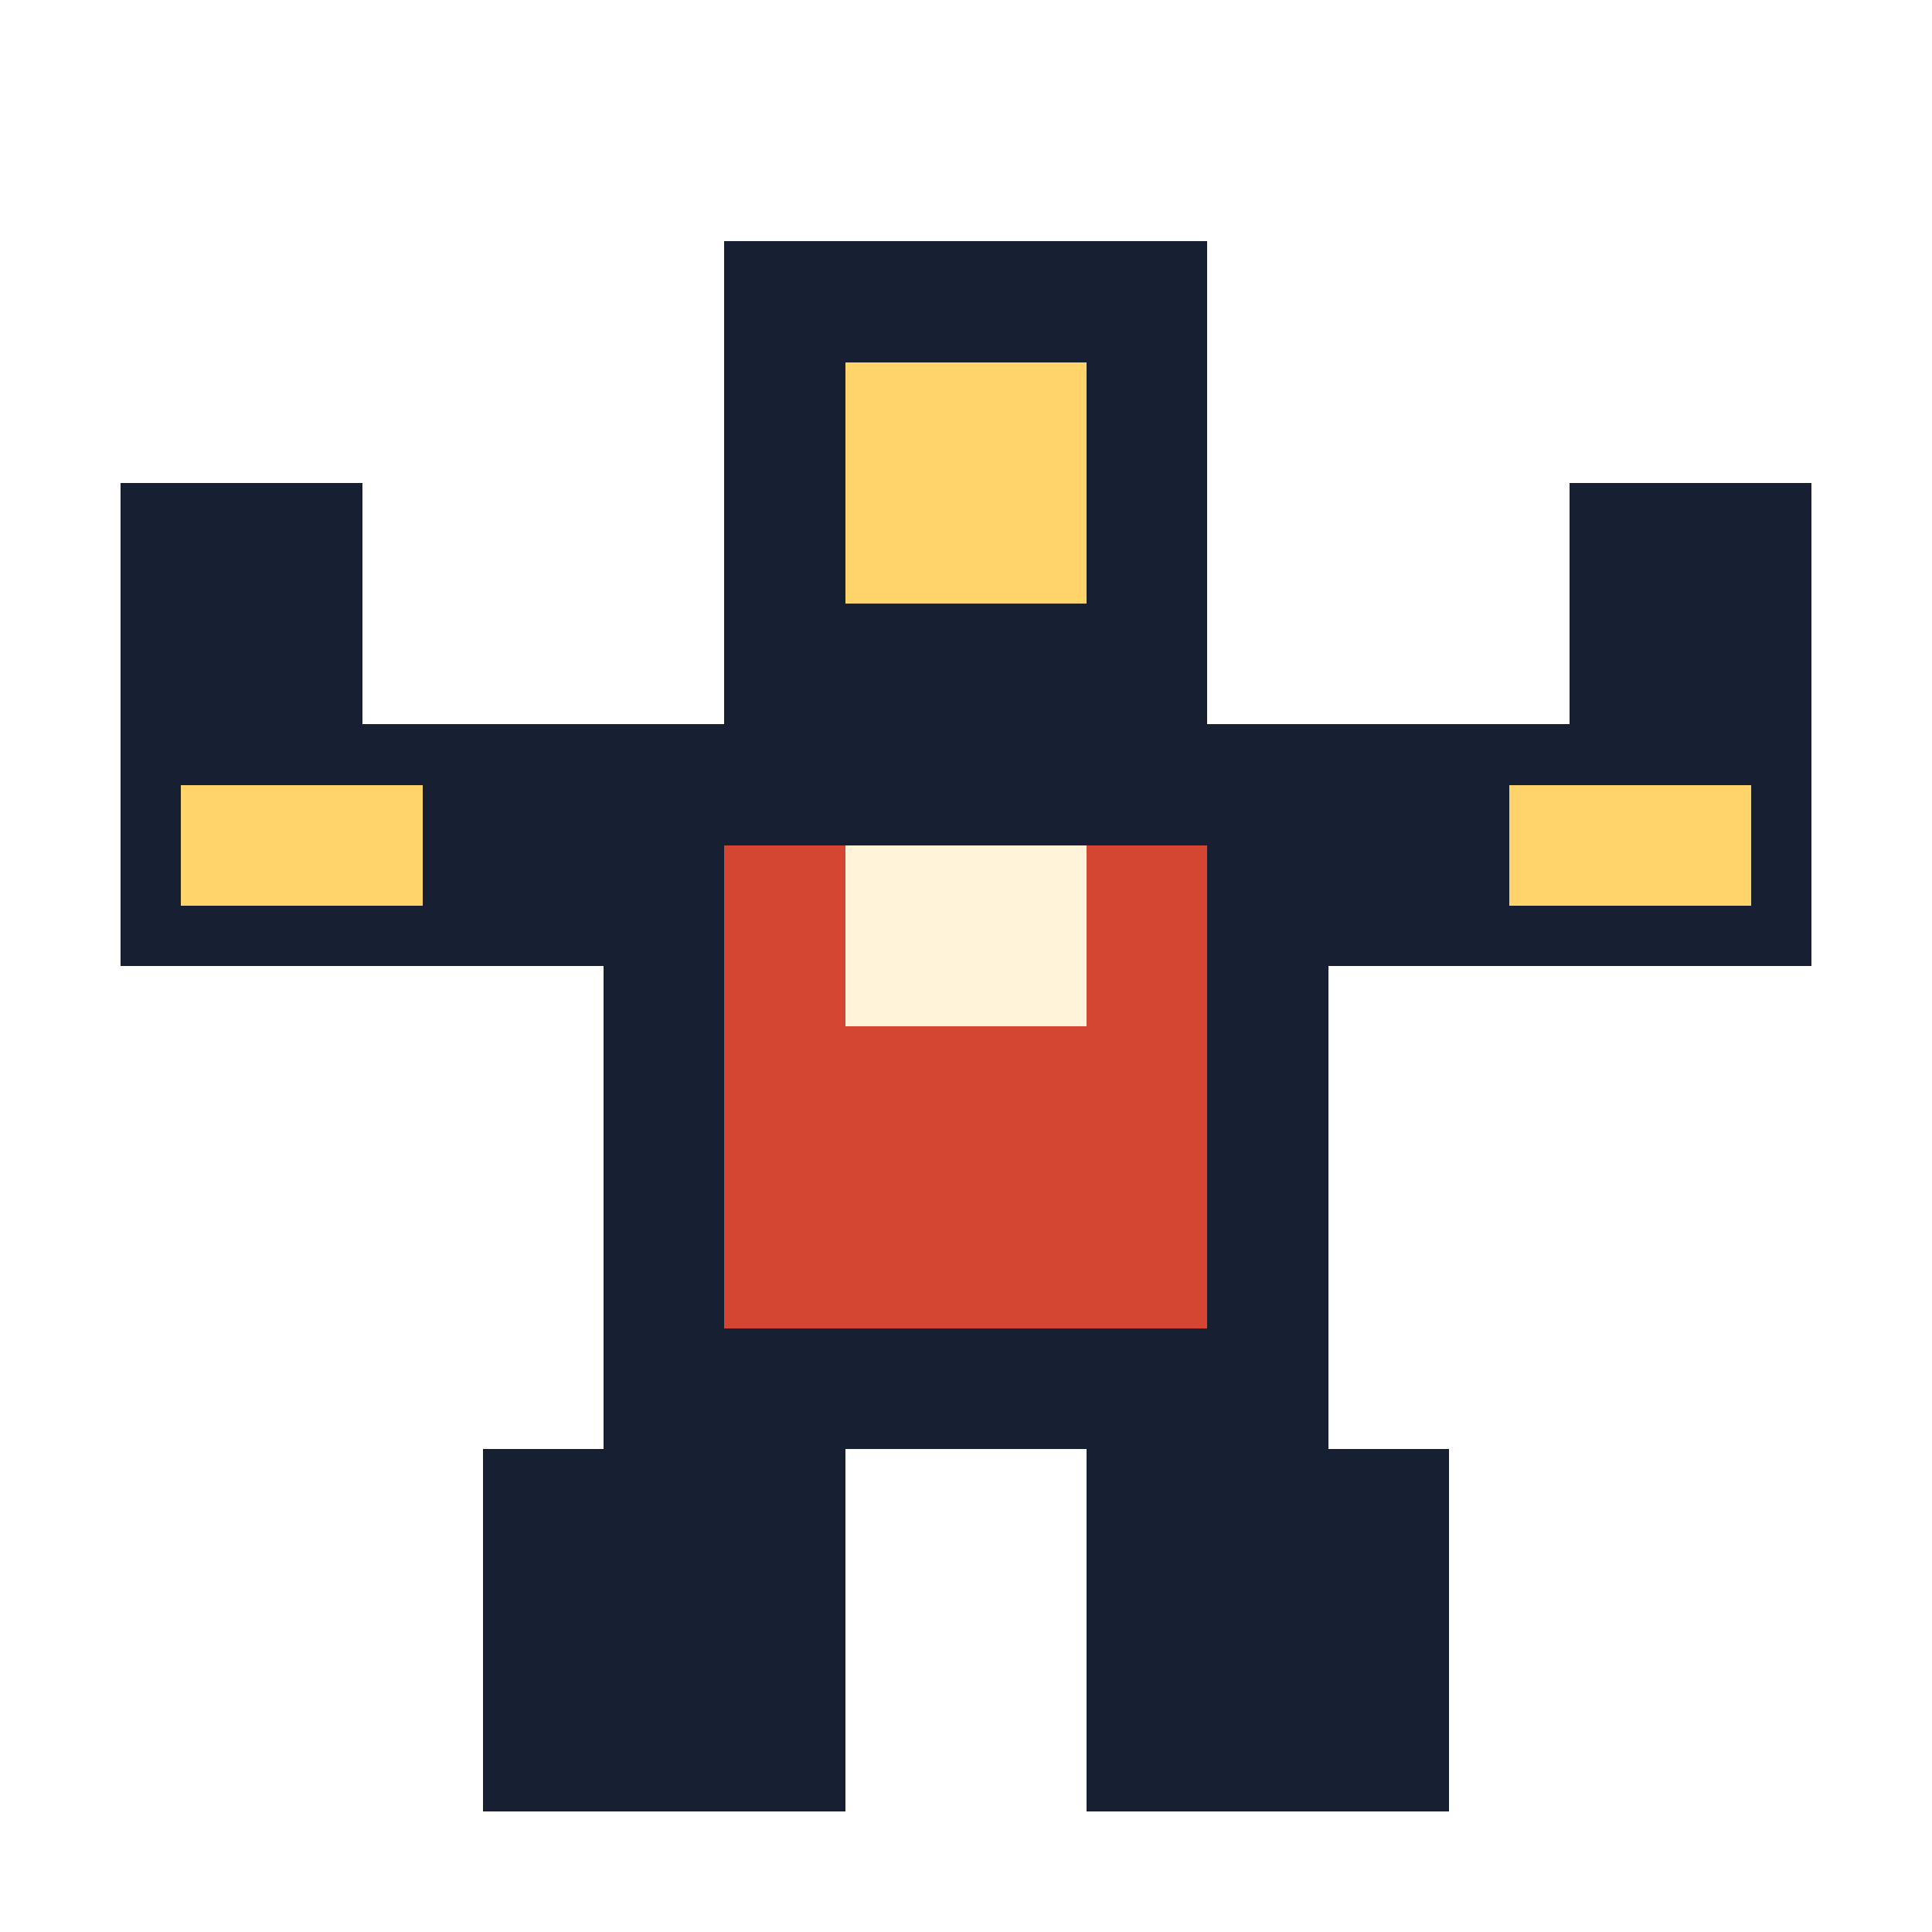
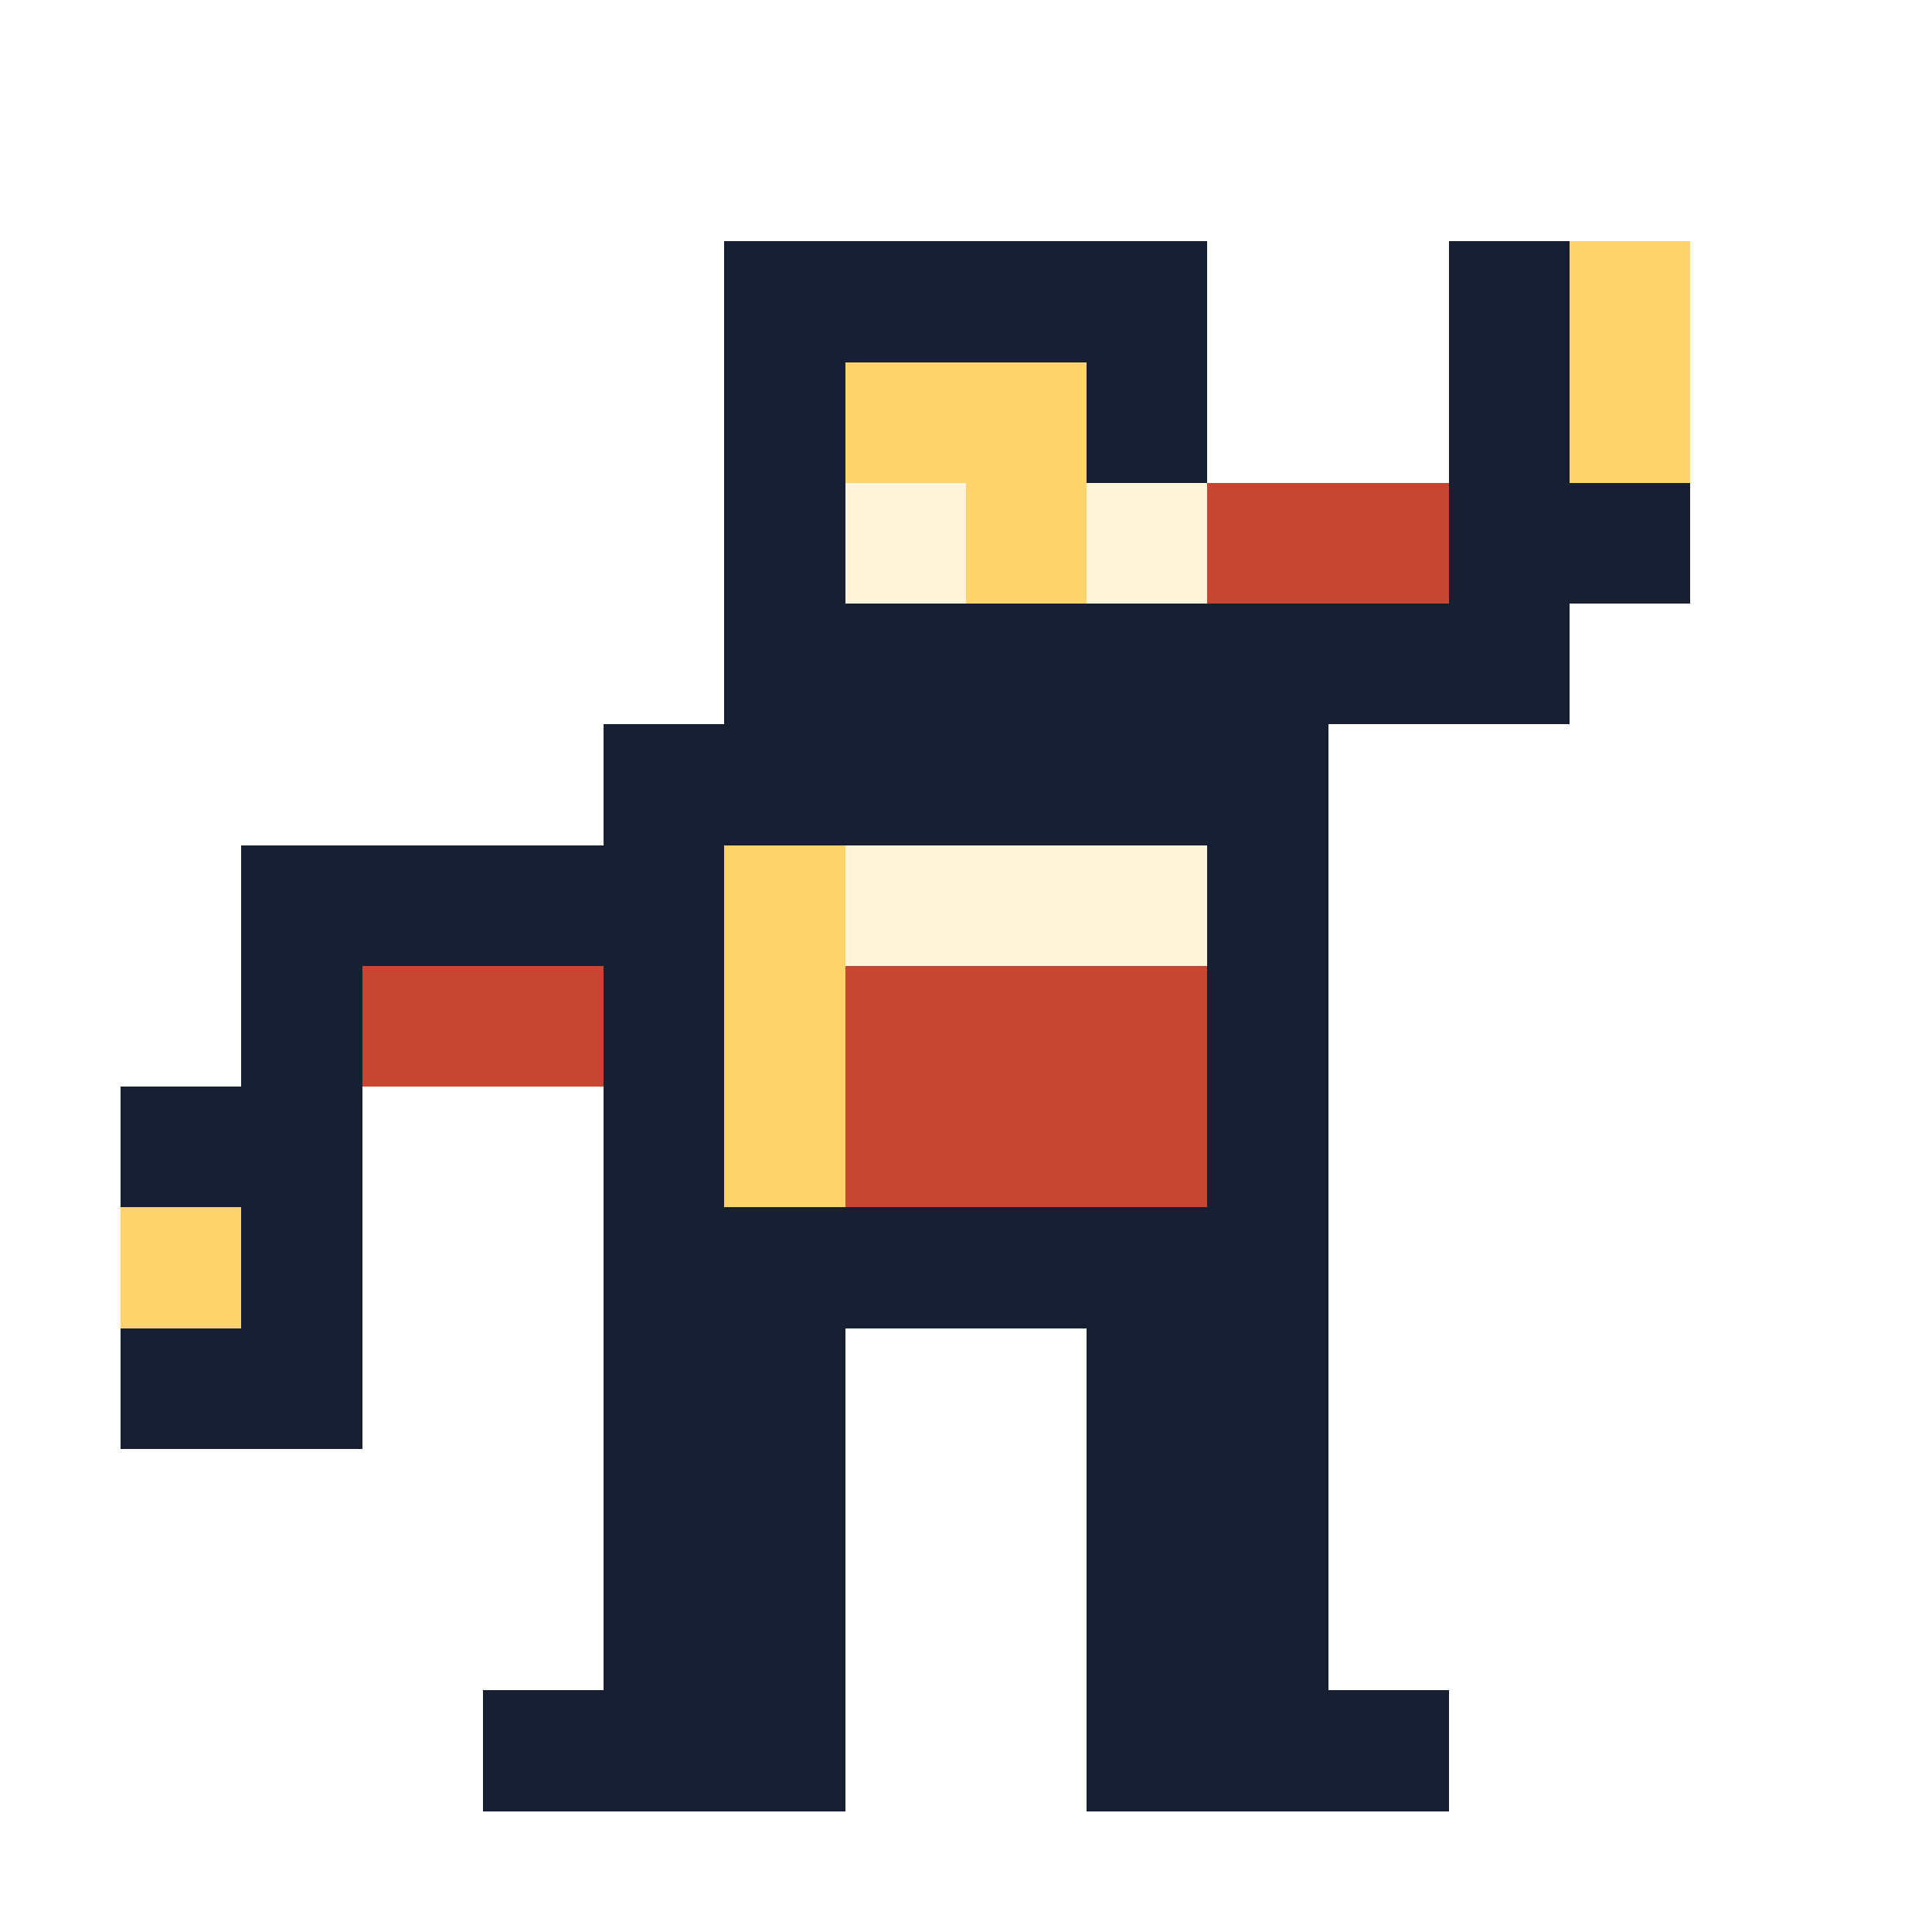
<svg xmlns="http://www.w3.org/2000/svg" viewBox="0 0 32 32" shape-rendering="crispEdges">
  <g fill="#172032">
    <rect x="12" y="4" width="8" height="8" />
-     <rect x="10" y="12" width="12" height="12" />
-     <rect x="2" y="12" width="8" height="4" />
-     <rect x="22" y="12" width="8" height="4" />
-     <rect x="2" y="8" width="4" height="4" />
-     <rect x="26" y="8" width="4" height="4" />
-     <rect x="8" y="24" width="6" height="6" />
-     <rect x="18" y="24" width="6" height="6" />
+     <rect x="10" y="12" width="12" height="10" />
+     <rect x="4" y="14" width="6" height="4" />
+     <rect x="2" y="18" width="4" height="6" />
+     <rect x="20" y="8" width="6" height="4" />
+     <rect x="24" y="4" width="4" height="6" />
+     <rect x="10" y="22" width="4" height="6" />
+     <rect x="18" y="22" width="4" height="6" />
+     <rect x="8" y="28" width="6" height="2" />
+     <rect x="18" y="28" width="6" height="2" />
  </g>
-   <rect x="14" y="6" width="4" height="4" fill="#ffd56b" />
-   <rect x="12" y="14" width="8" height="8" fill="#d44532" />
-   <rect x="14" y="14" width="4" height="3" fill="#fff4da" />
-   <rect x="3" y="13" width="4" height="2" fill="#ffd56b" />
-   <rect x="25" y="13" width="4" height="2" fill="#ffd56b" />
+   <g fill="#c74632">
+     <rect x="12" y="14" width="8" height="6" />
+     <rect x="6" y="16" width="4" height="2" />
+     <rect x="20" y="8" width="4" height="2" />
+   </g>
+   <g fill="#ffd56b">
+     <rect x="14" y="6" width="4" height="4" />
+     <rect x="2" y="20" width="2" height="2" />
+     <rect x="26" y="4" width="2" height="4" />
+     <rect x="12" y="14" width="2" height="6" />
+   </g>
+   <g fill="#fff4da">
+     <rect x="14" y="14" width="6" height="2" />
+     <rect x="14" y="8" width="2" height="2" />
+     <rect x="18" y="8" width="2" height="2" />
+   </g>
</svg>
